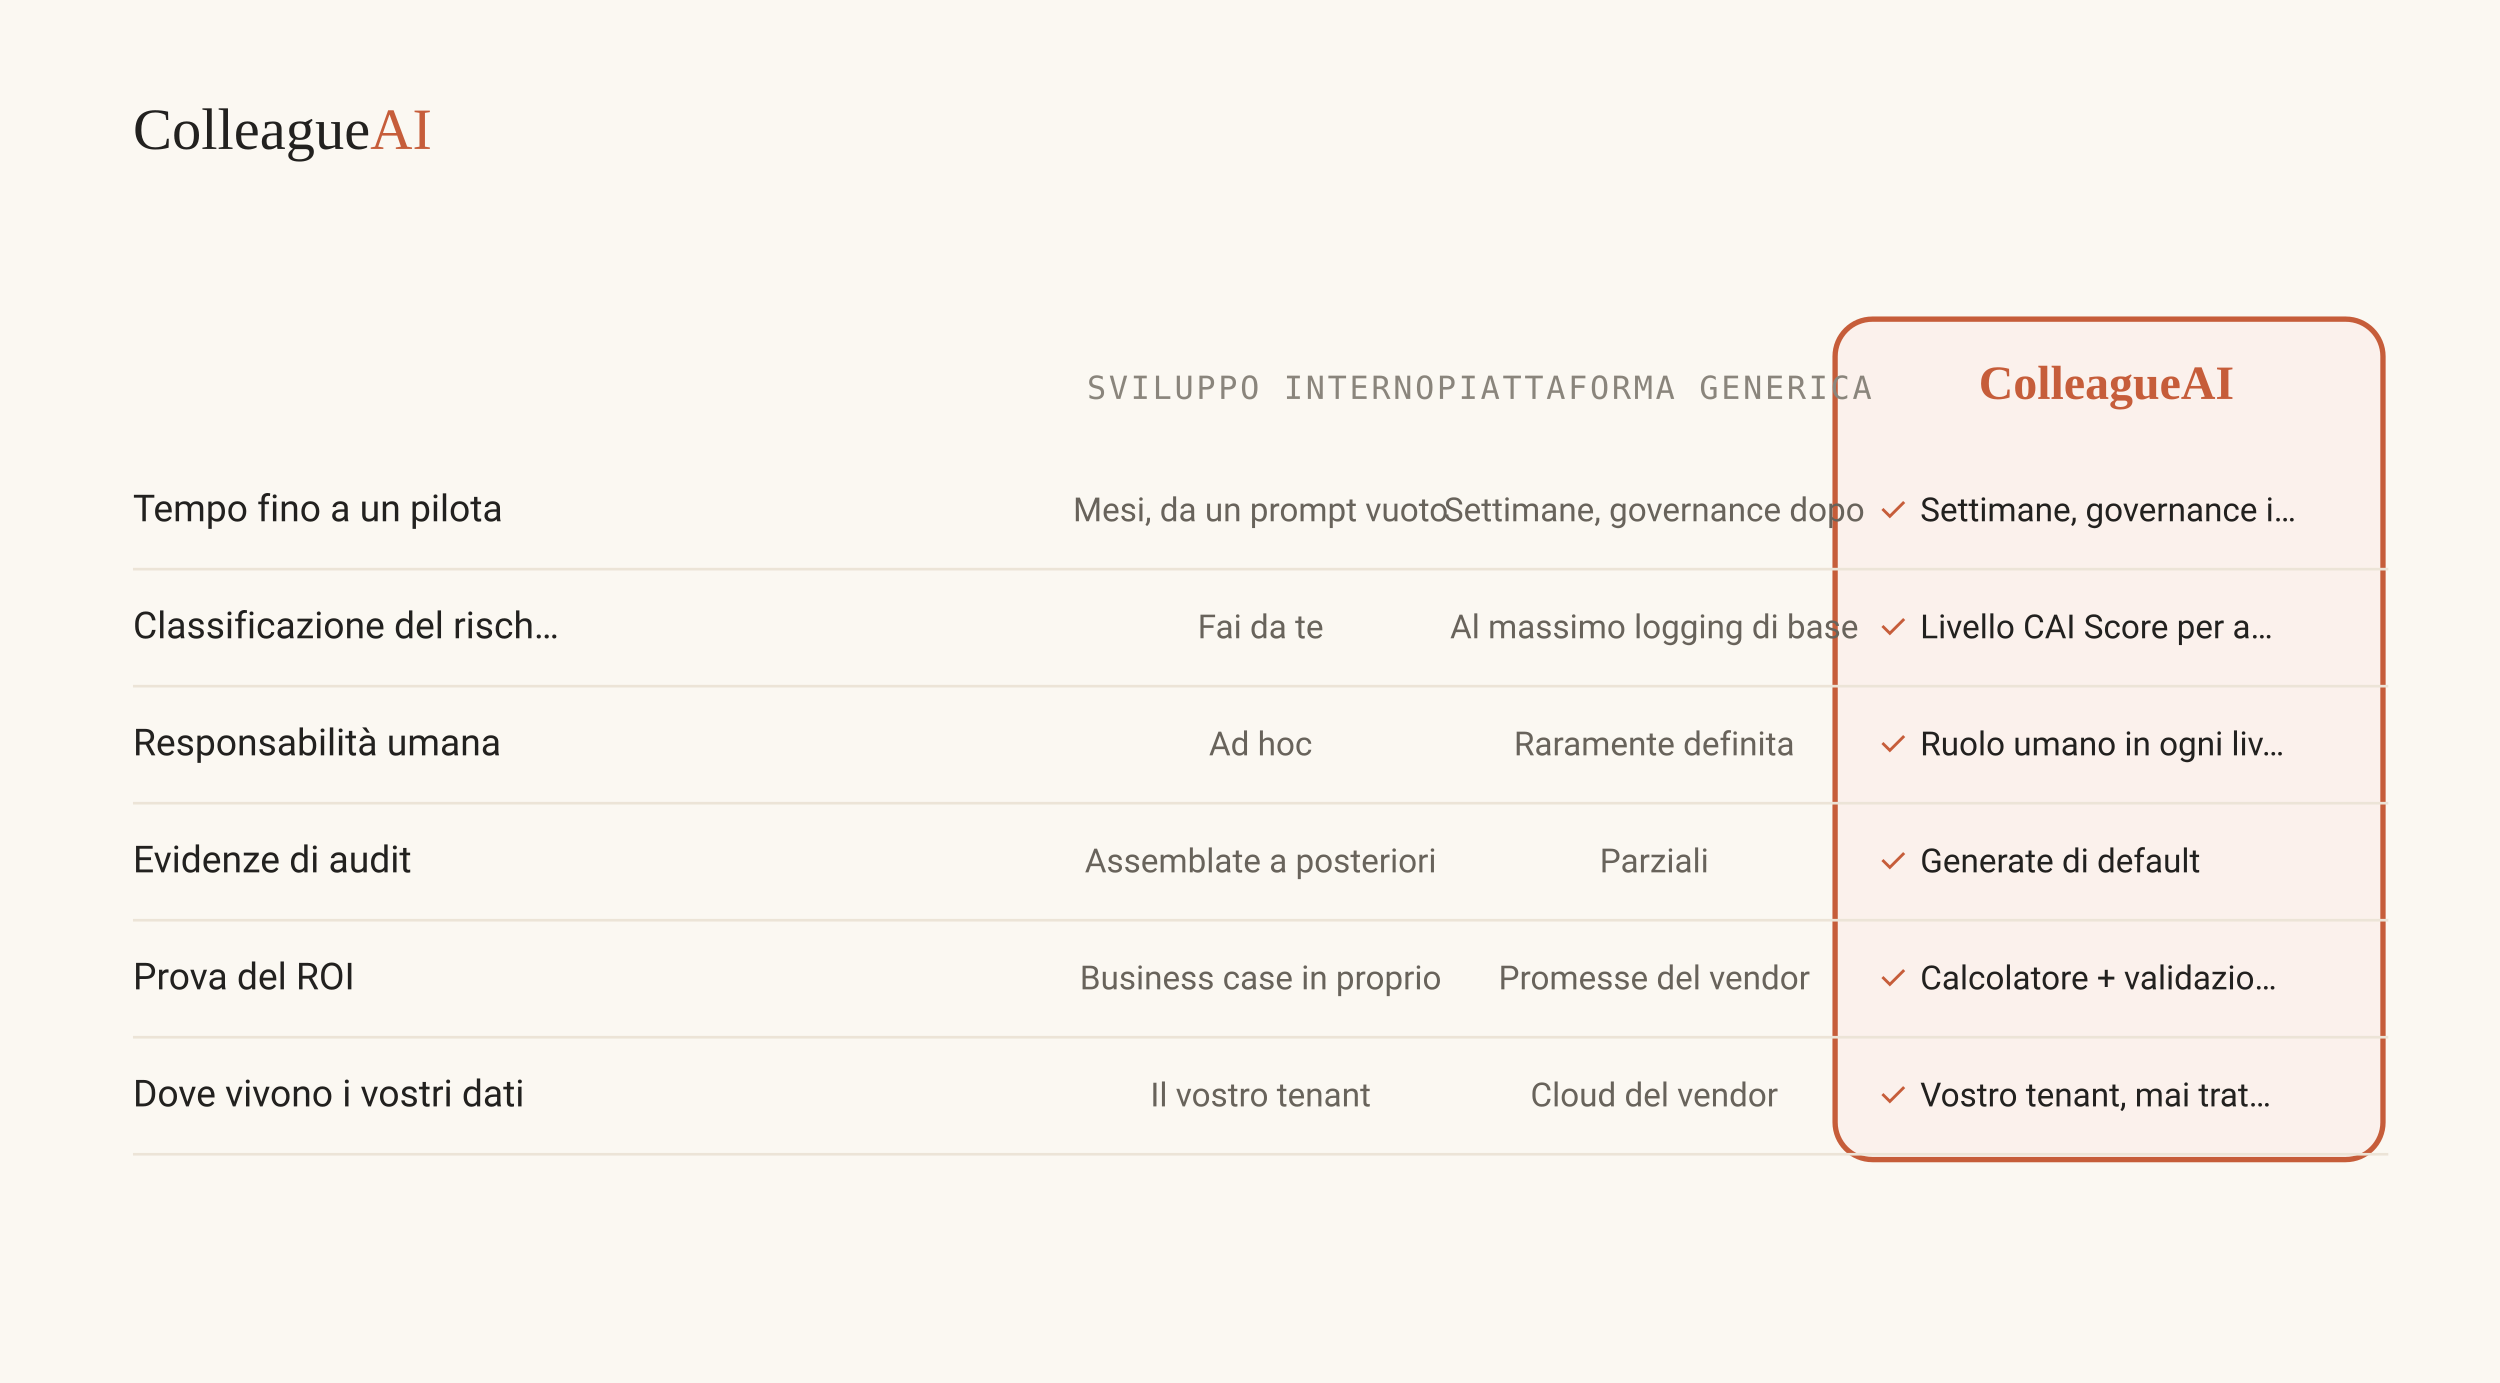
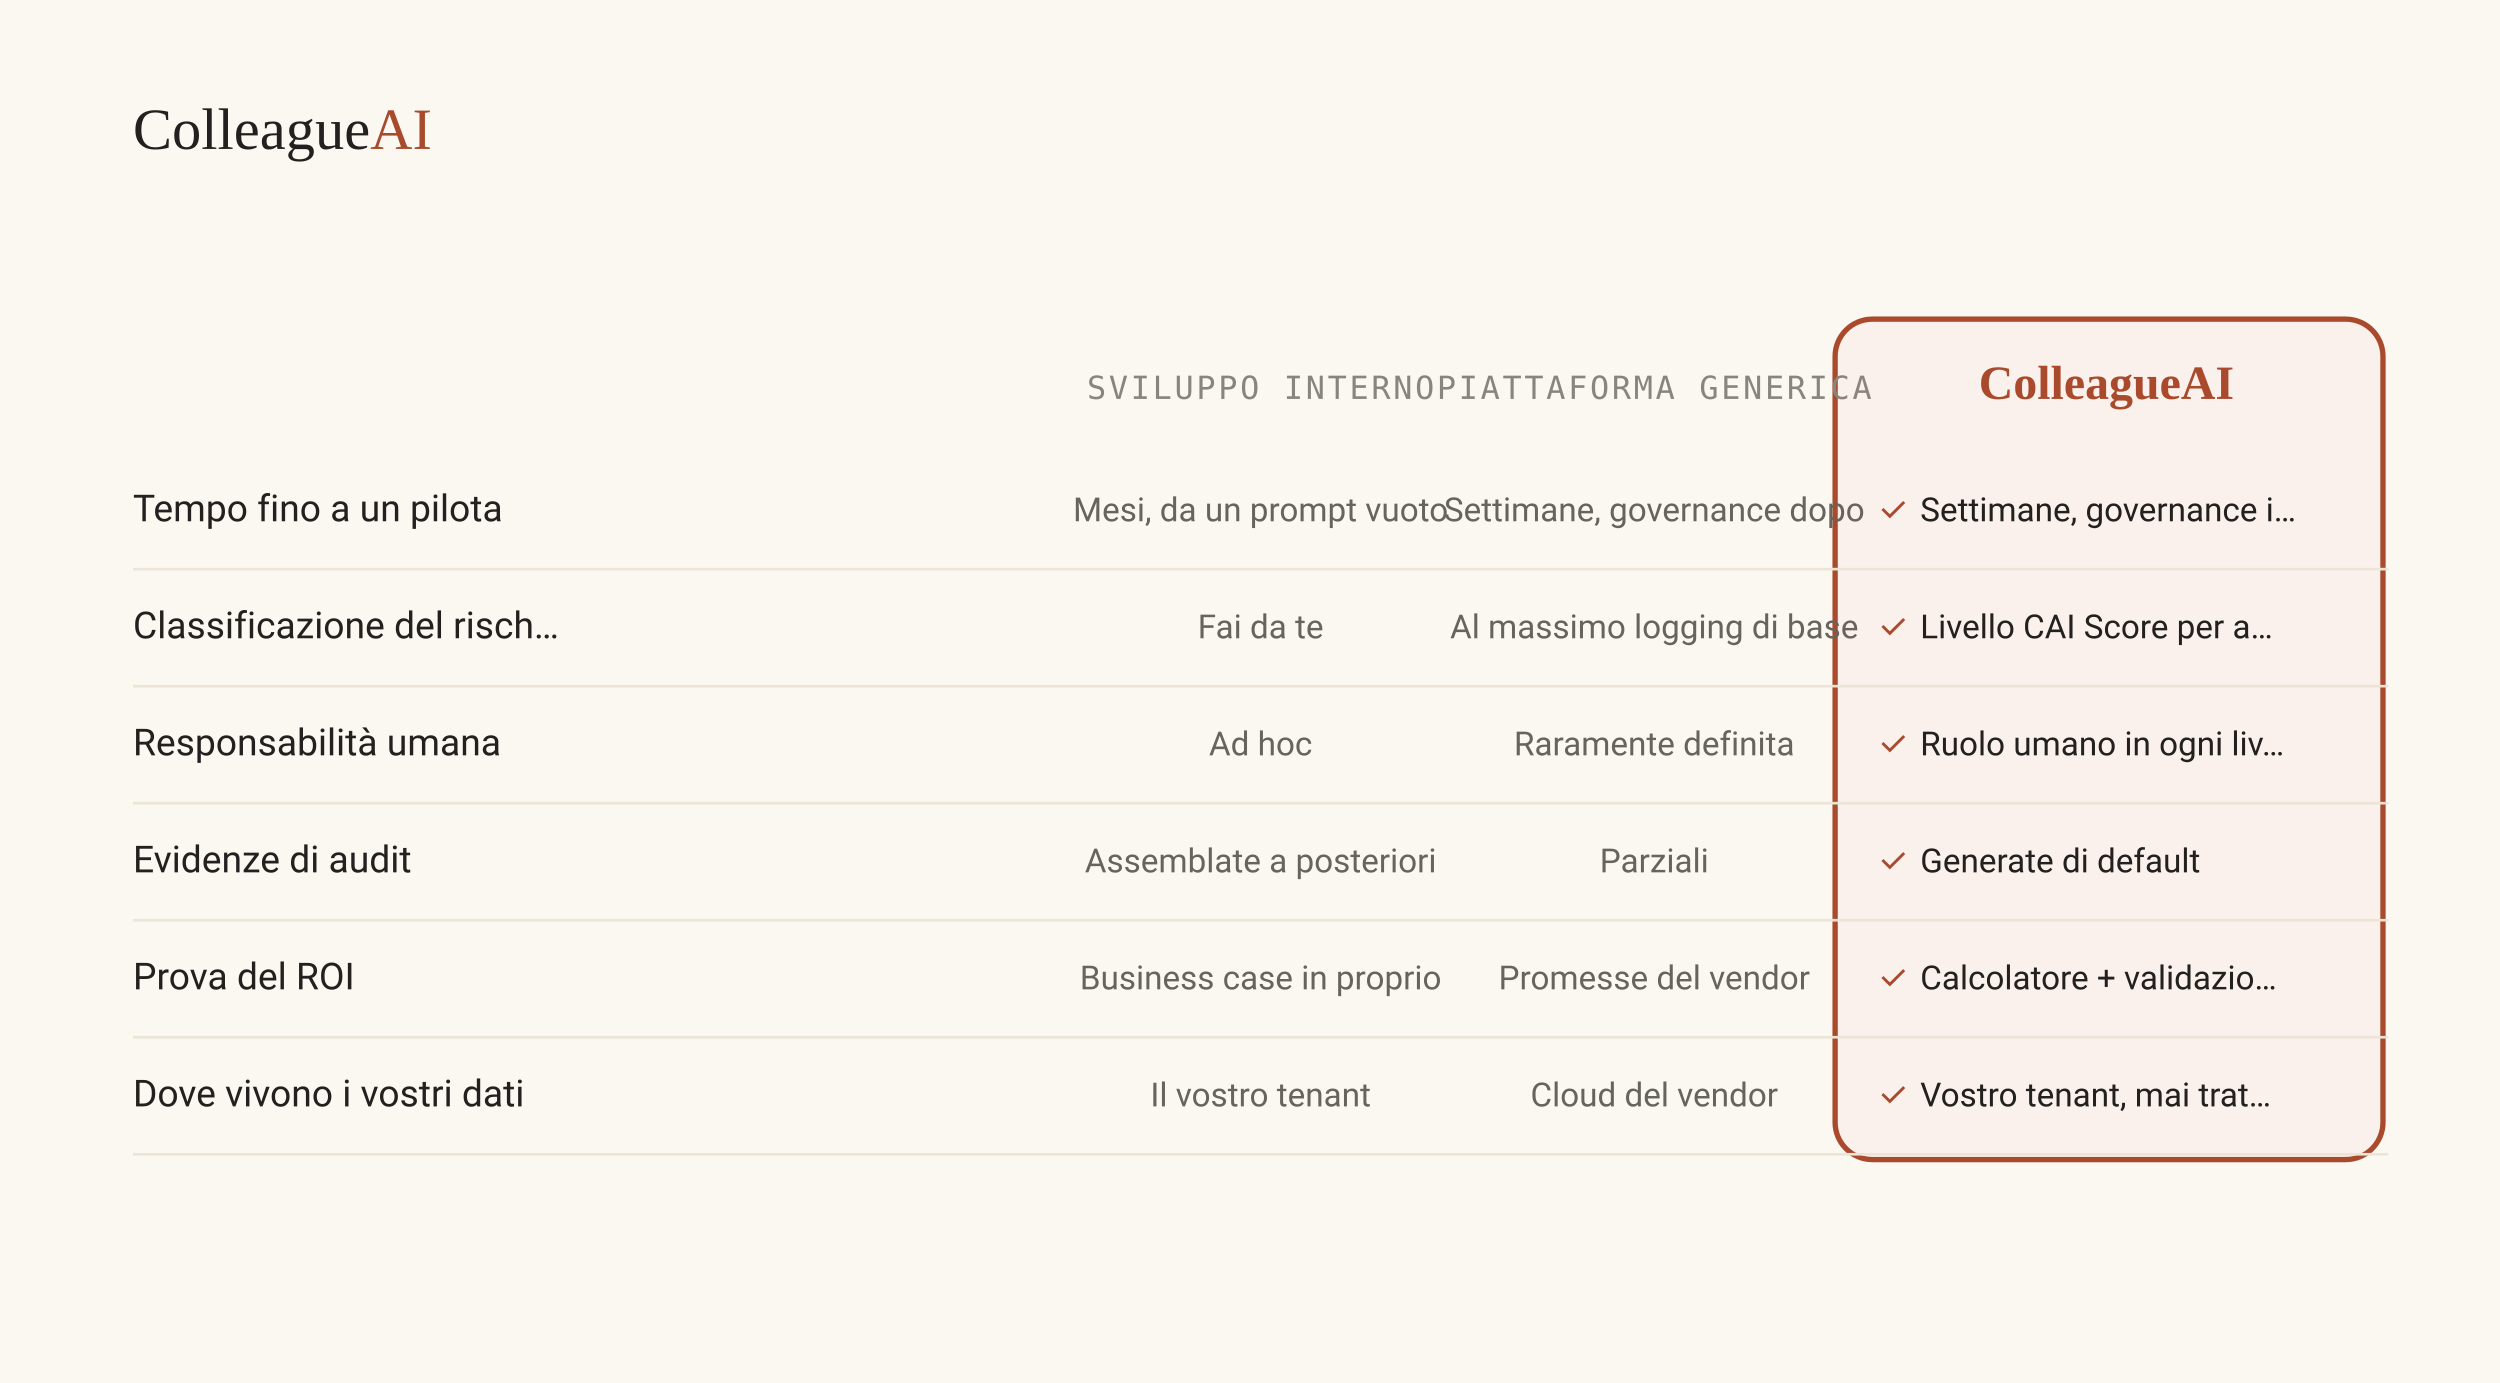
<svg xmlns="http://www.w3.org/2000/svg" viewBox="0 0 940 520" font-family="system-ui,-apple-system,'Segoe UI',Roboto,sans-serif">
  <defs>
    <style>.serif{font-family:Georgia,'Times New Roman',serif}.mono{font-family:ui-monospace,SFMono-Regular,Menlo,monospace}</style>
  </defs>
  <rect width="940" height="520" fill="#FBF8F2" />
-   <text x="50" y="56" class="serif" font-size="22" fill="#22211F">Colleague<tspan fill="#c65d3a">AI</tspan>
+   <text x="50" y="56" class="serif" font-size="22" fill="#22211F">Colleague<tspan fill="#a94a2c">AI</tspan>
  </text>
-   <rect x="690" y="120" width="206" height="316" rx="14" fill="#fbf1ec" stroke="#c65d3a" stroke-width="2" />
+   <rect x="690" y="120" width="206" height="316" rx="14" fill="#fbf1ec" stroke="#a94a2c" stroke-width="2" />
  <text x="474" y="150" class="mono" font-size="12" letter-spacing="1" fill="#8a857c" text-anchor="middle">SVILUPPO INTERNO</text>
  <text x="622" y="150" class="mono" font-size="12" letter-spacing="1" fill="#8a857c" text-anchor="middle">PIATTAFORMA GENERICA</text>
-   <text x="792" y="150" class="serif" font-size="18" fill="#c65d3a" text-anchor="middle" font-weight="bold">ColleagueAI</text>
+   <text x="792" y="150" class="serif" font-size="18" fill="#a94a2c" text-anchor="middle" font-weight="bold">ColleagueAI</text>
  <text x="50" y="196" font-size="14" fill="#22211F">Tempo fino a un pilota</text>
  <text x="474" y="196" font-size="12.5" fill="#68635b" text-anchor="middle">Mesi, da un prompt vuoto</text>
  <text x="622" y="196" font-size="12.5" fill="#68635b" text-anchor="middle">Settimane, governance dopo</text>
-   <text x="706" y="196" font-size="13" fill="#c65d3a">✓</text>
+   <text x="706" y="196" font-size="13" fill="#a94a2c">✓</text>
  <text x="722" y="196" font-size="12.5" fill="#22211F">Settimane, governance i…</text>
  <line x1="50" y1="214" x2="898" y2="214" stroke="#ece4d7" stroke-width="1" />
  <text x="50" y="240" font-size="14" fill="#22211F">Classificazione del risch…</text>
  <text x="474" y="240" font-size="12.5" fill="#68635b" text-anchor="middle">Fai da te</text>
  <text x="622" y="240" font-size="12.5" fill="#68635b" text-anchor="middle">Al massimo logging di base</text>
-   <text x="706" y="240" font-size="13" fill="#c65d3a">✓</text>
+   <text x="706" y="240" font-size="13" fill="#a94a2c">✓</text>
  <text x="722" y="240" font-size="12.5" fill="#22211F">Livello CAI Score per a…</text>
  <line x1="50" y1="258" x2="898" y2="258" stroke="#ece4d7" stroke-width="1" />
  <text x="50" y="284" font-size="14" fill="#22211F">Responsabilità umana</text>
  <text x="474" y="284" font-size="12.5" fill="#68635b" text-anchor="middle">Ad hoc</text>
  <text x="622" y="284" font-size="12.5" fill="#68635b" text-anchor="middle">Raramente definita</text>
-   <text x="706" y="284" font-size="13" fill="#c65d3a">✓</text>
+   <text x="706" y="284" font-size="13" fill="#a94a2c">✓</text>
  <text x="722" y="284" font-size="12.5" fill="#22211F">Ruolo umano in ogni liv…</text>
  <line x1="50" y1="302" x2="898" y2="302" stroke="#ece4d7" stroke-width="1" />
  <text x="50" y="328" font-size="14" fill="#22211F">Evidenze di audit</text>
  <text x="474" y="328" font-size="12.5" fill="#68635b" text-anchor="middle">Assemblate a posteriori</text>
  <text x="622" y="328" font-size="12.5" fill="#68635b" text-anchor="middle">Parziali</text>
-   <text x="706" y="328" font-size="13" fill="#c65d3a">✓</text>
+   <text x="706" y="328" font-size="13" fill="#a94a2c">✓</text>
  <text x="722" y="328" font-size="12.5" fill="#22211F">Generate di default</text>
  <line x1="50" y1="346" x2="898" y2="346" stroke="#ece4d7" stroke-width="1" />
  <text x="50" y="372" font-size="14" fill="#22211F">Prova del ROI</text>
  <text x="474" y="372" font-size="12.5" fill="#68635b" text-anchor="middle">Business case in proprio</text>
  <text x="622" y="372" font-size="12.5" fill="#68635b" text-anchor="middle">Promesse del vendor</text>
-   <text x="706" y="372" font-size="13" fill="#c65d3a">✓</text>
+   <text x="706" y="372" font-size="13" fill="#a94a2c">✓</text>
  <text x="722" y="372" font-size="12.5" fill="#22211F">Calcolatore + validazio…</text>
  <line x1="50" y1="390" x2="898" y2="390" stroke="#ece4d7" stroke-width="1" />
  <text x="50" y="416" font-size="14" fill="#22211F">Dove vivono i vostri dati</text>
  <text x="474" y="416" font-size="12.5" fill="#68635b" text-anchor="middle">Il vostro tenant</text>
  <text x="622" y="416" font-size="12.5" fill="#68635b" text-anchor="middle">Cloud del vendor</text>
-   <text x="706" y="416" font-size="13" fill="#c65d3a">✓</text>
+   <text x="706" y="416" font-size="13" fill="#a94a2c">✓</text>
  <text x="722" y="416" font-size="12.5" fill="#22211F">Vostro tenant, mai trat…</text>
  <line x1="50" y1="434" x2="898" y2="434" stroke="#ece4d7" stroke-width="1" />
</svg>
